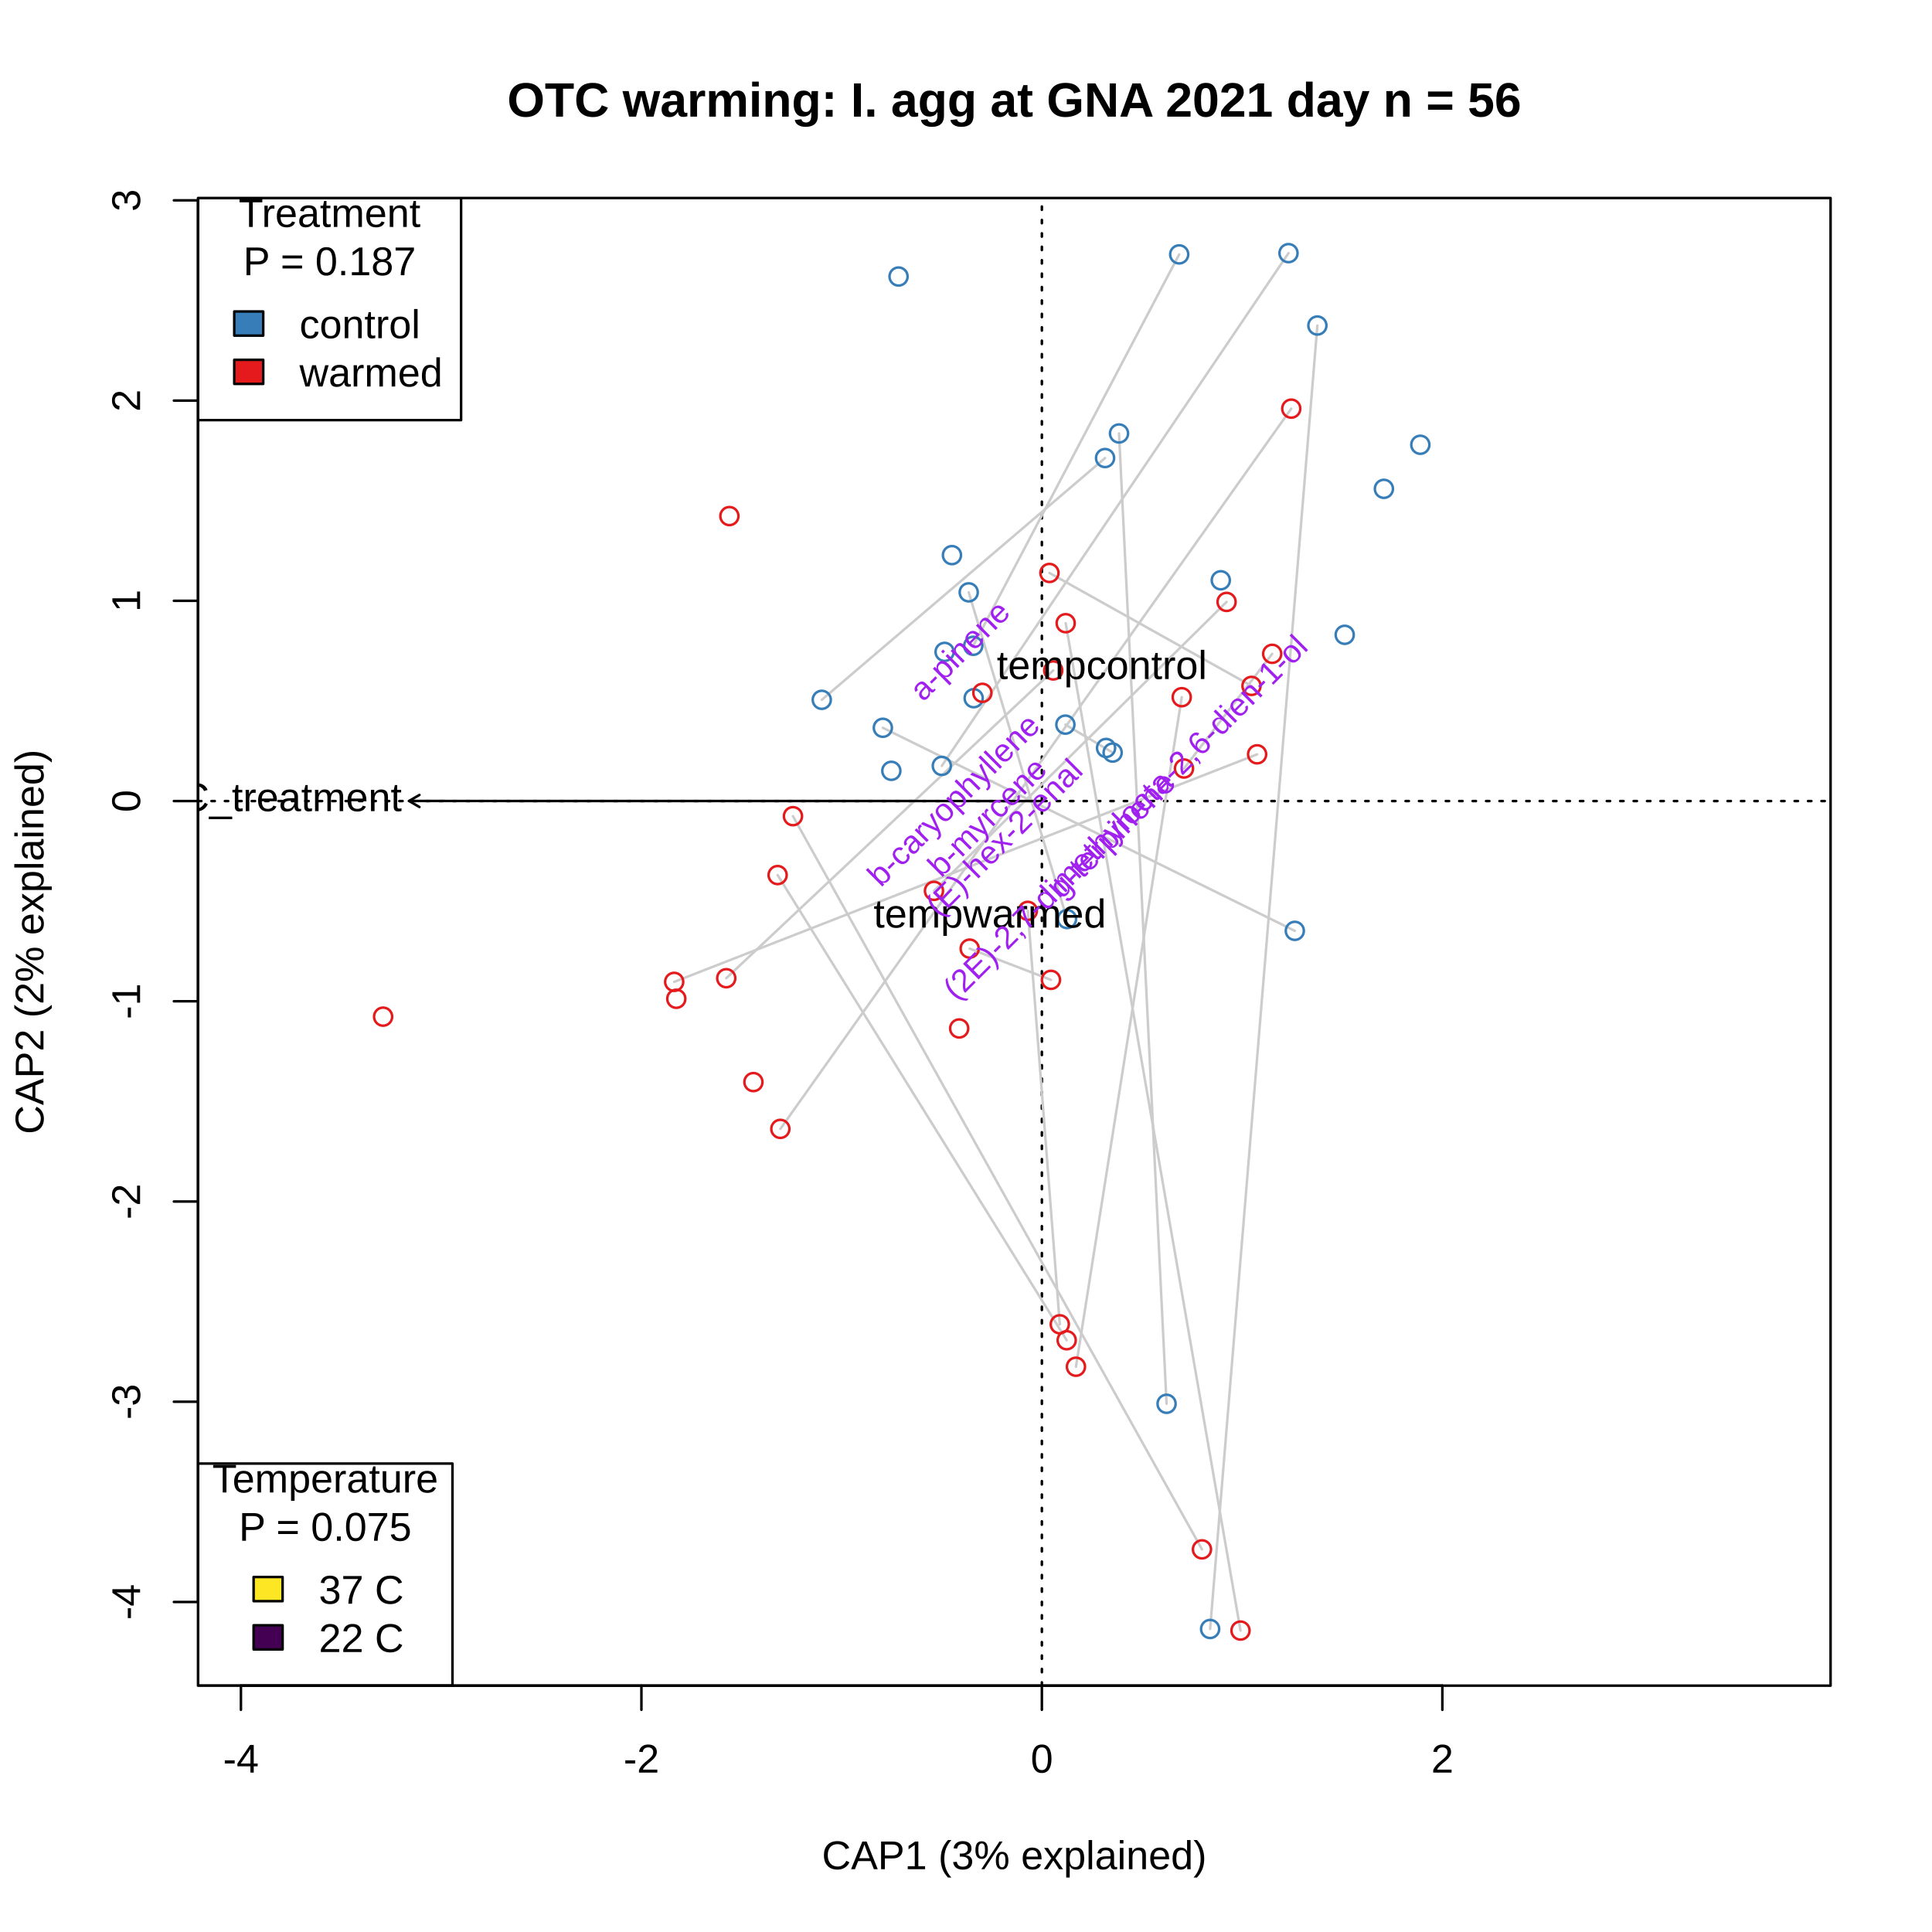
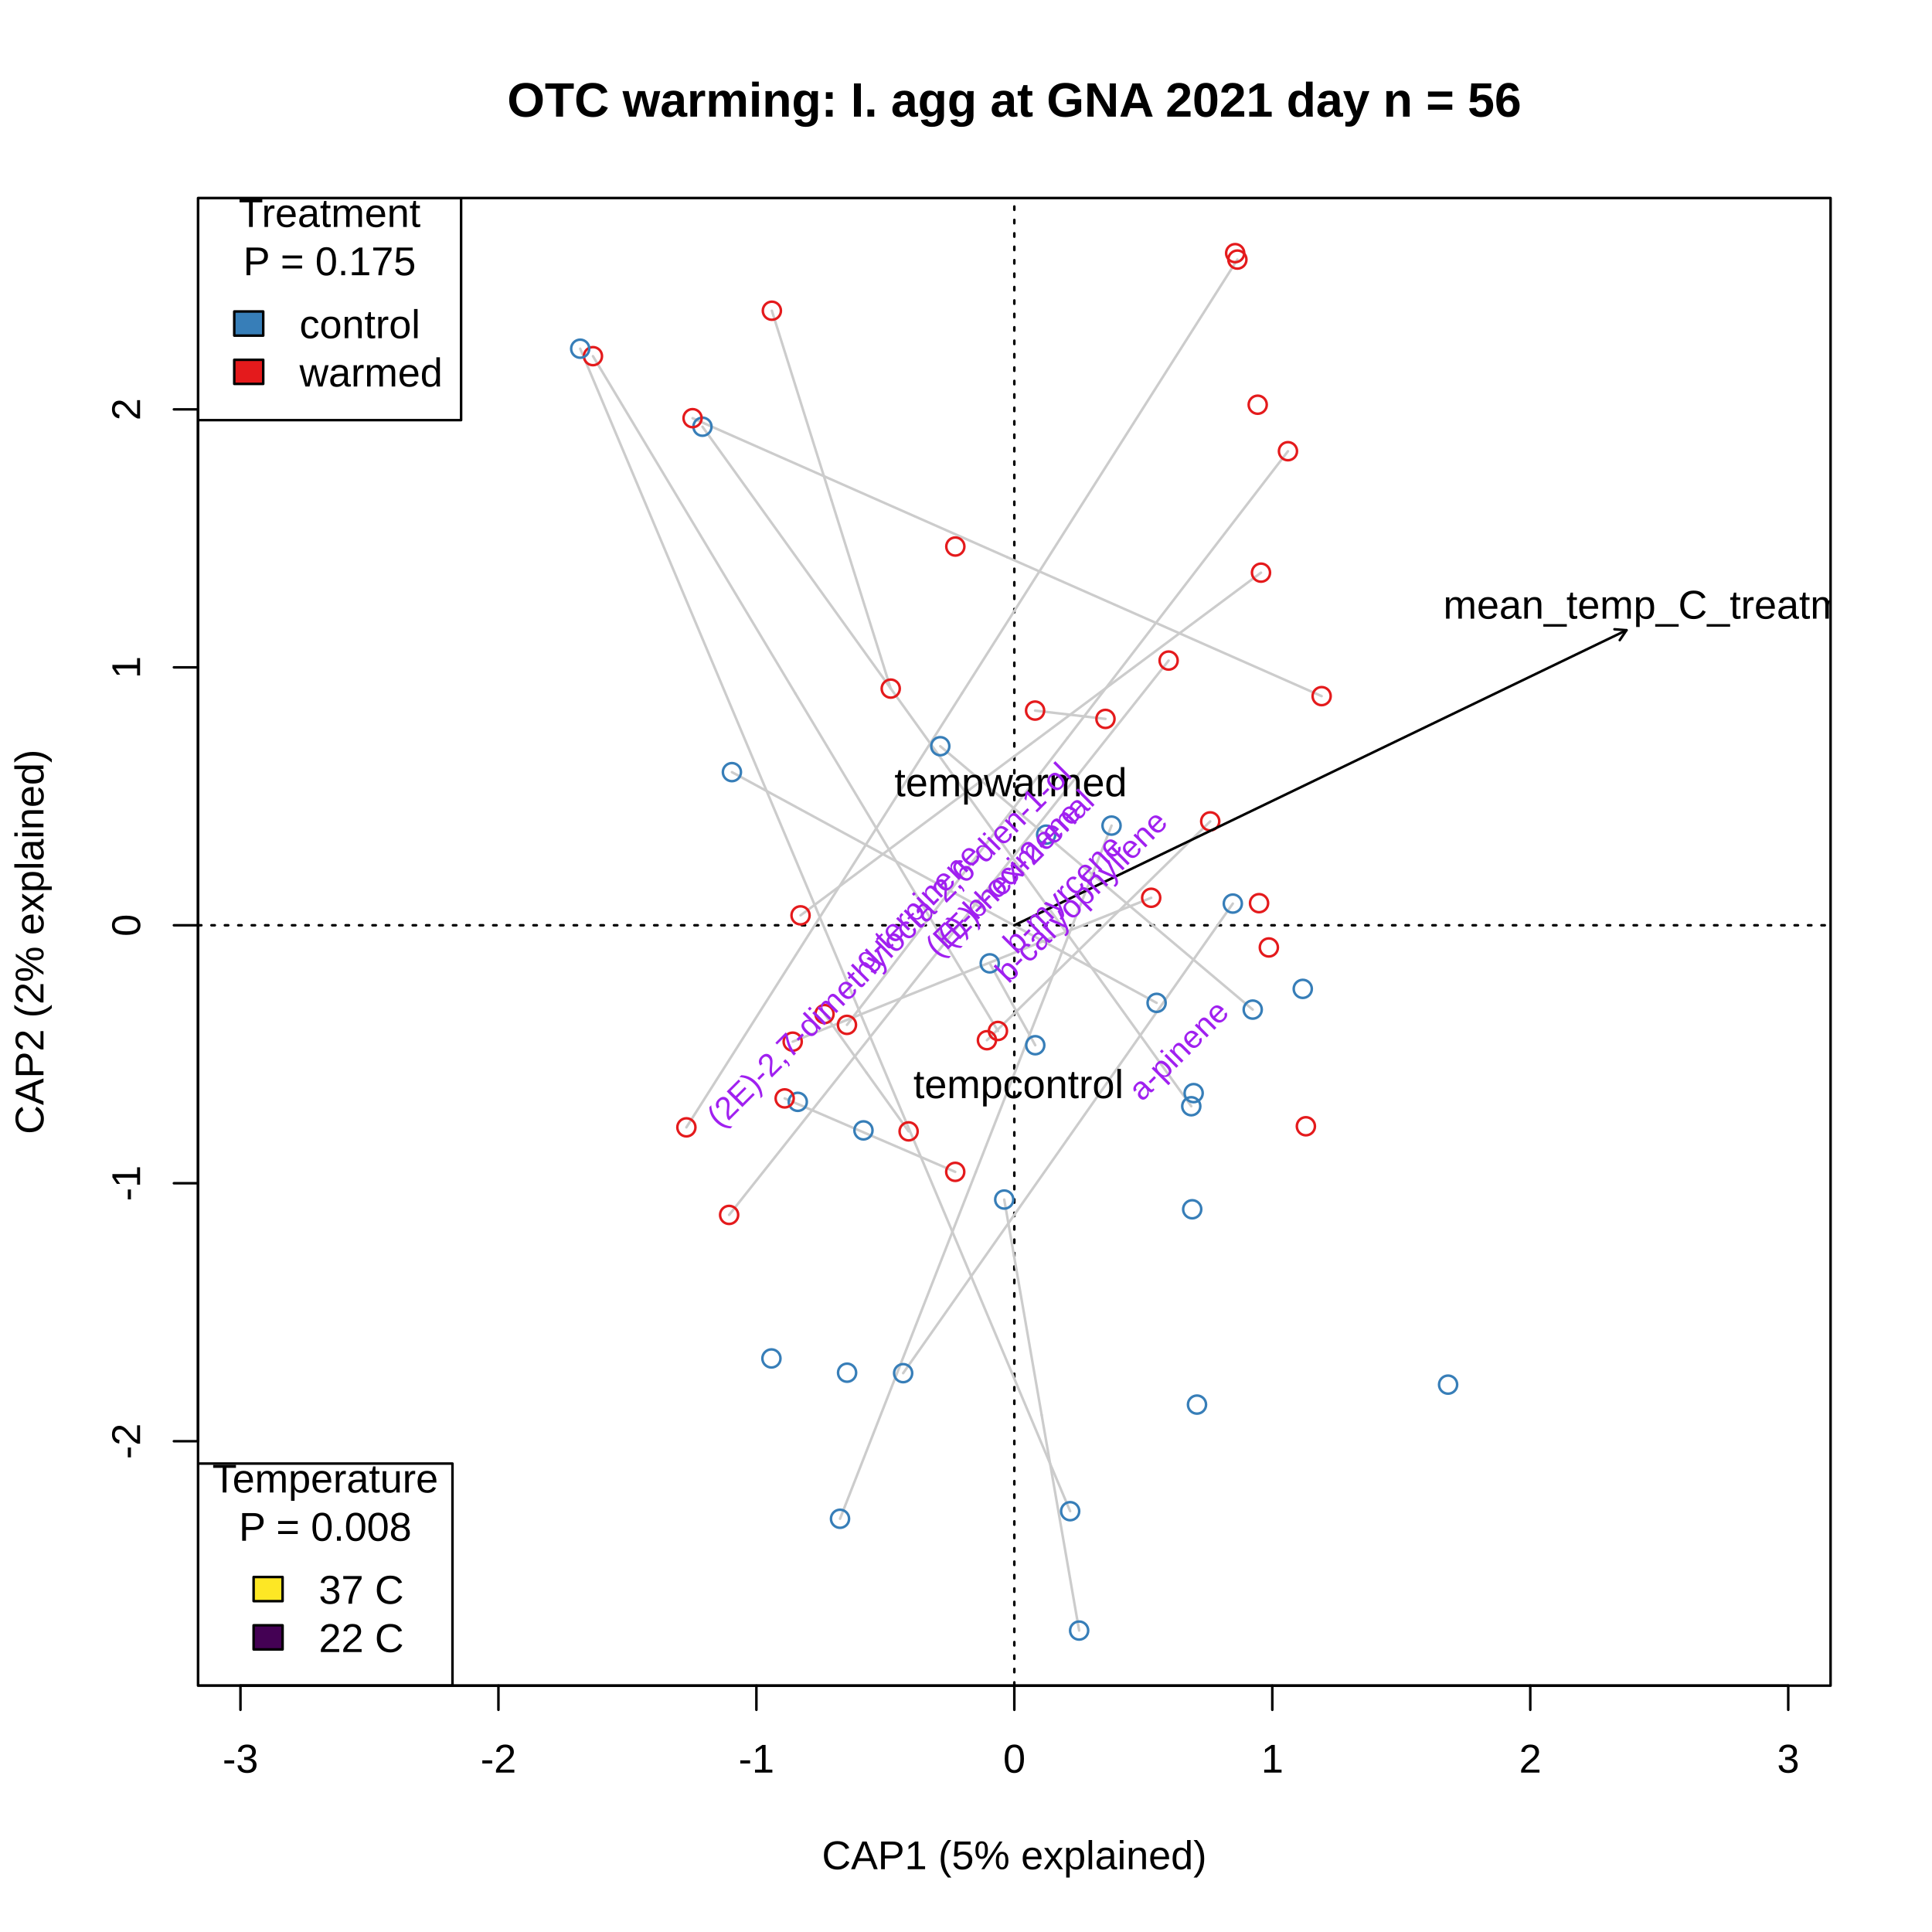
<svg xmlns="http://www.w3.org/2000/svg" class="svglite" width="576.00pt" height="576.00pt" viewBox="0 0 576.00 576.00">
  <defs>
    <style type="text/css">
    .svglite line, .svglite polyline, .svglite polygon, .svglite path, .svglite rect, .svglite circle {
      fill: none;
      stroke: #000000;
      stroke-linecap: round;
      stroke-linejoin: round;
      stroke-miterlimit: 10.00;
    }
    .svglite text {
      white-space: pre;
    }
  </style>
  </defs>
  <rect width="100%" height="100%" style="stroke: none; fill: #FFFFFF;" />
  <defs>
    <clipPath id="cpMC4wMHw1NzYuMDB8MC4wMHw1NzYuMDA=">
      <rect x="0.00" y="0.00" width="576.00" height="576.00" />
    </clipPath>
  </defs>
  <g clip-path="url(#cpMC4wMHw1NzYuMDB8MC4wMHw1NzYuMDA=)">
</g>
  <defs>
    <clipPath id="cpNTkuMDR8NTQ1Ljc2fDU5LjA0fDUwMi41Ng==">
      <rect x="59.04" y="59.04" width="486.72" height="443.52" />
    </clipPath>
  </defs>
  <g clip-path="url(#cpNTkuMDR8NTQ1Ljc2fDU5LjA0fDUwMi41Ng==)">
</g>
  <g clip-path="url(#cpMC4wMHw1NzYuMDB8MC4wMHw1NzYuMDA=)">
-     <line x1="71.83" y1="502.56" x2="430.02" y2="502.56" style="stroke-width: 0.75;" />
-     <line x1="71.83" y1="502.56" x2="71.83" y2="509.76" style="stroke-width: 0.75;" />
-     <line x1="191.23" y1="502.56" x2="191.23" y2="509.76" style="stroke-width: 0.75;" />
-     <line x1="310.62" y1="502.56" x2="310.62" y2="509.76" style="stroke-width: 0.75;" />
-     <line x1="430.02" y1="502.56" x2="430.02" y2="509.76" style="stroke-width: 0.75;" />
-     <text x="71.83" y="528.48" text-anchor="middle" style="font-size: 12.00px; font-family: &quot;Arial&quot;;">-4</text>
-     <text x="191.23" y="528.48" text-anchor="middle" style="font-size: 12.00px; font-family: &quot;Arial&quot;;">-2</text>
-     <text x="310.62" y="528.48" text-anchor="middle" style="font-size: 12.00px; font-family: &quot;Arial&quot;;">0</text>
-     <text x="430.02" y="528.48" text-anchor="middle" style="font-size: 12.00px; font-family: &quot;Arial&quot;;">2</text>
-     <line x1="59.04" y1="477.61" x2="59.04" y2="59.73" style="stroke-width: 0.75;" />
-     <line x1="59.04" y1="477.61" x2="51.84" y2="477.61" style="stroke-width: 0.75;" />
-     <line x1="59.04" y1="417.91" x2="51.84" y2="417.91" style="stroke-width: 0.75;" />
-     <line x1="59.04" y1="358.22" x2="51.84" y2="358.22" style="stroke-width: 0.75;" />
-     <line x1="59.04" y1="298.52" x2="51.84" y2="298.52" style="stroke-width: 0.75;" />
-     <line x1="59.04" y1="238.82" x2="51.84" y2="238.82" style="stroke-width: 0.75;" />
-     <line x1="59.04" y1="179.12" x2="51.84" y2="179.12" style="stroke-width: 0.75;" />
-     <line x1="59.04" y1="119.43" x2="51.84" y2="119.43" style="stroke-width: 0.75;" />
-     <line x1="59.04" y1="59.73" x2="51.84" y2="59.73" style="stroke-width: 0.75;" />
-     <text transform="translate(41.76,477.61) rotate(-90)" text-anchor="middle" style="font-size: 12.00px; font-family: &quot;Arial&quot;;">-4</text>
-     <text transform="translate(41.76,417.91) rotate(-90)" text-anchor="middle" style="font-size: 12.00px; font-family: &quot;Arial&quot;;">-3</text>
-     <text transform="translate(41.76,358.22) rotate(-90)" text-anchor="middle" style="font-size: 12.00px; font-family: &quot;Arial&quot;;">-2</text>
-     <text transform="translate(41.76,298.52) rotate(-90)" text-anchor="middle" style="font-size: 12.00px; font-family: &quot;Arial&quot;;">-1</text>
-     <text transform="translate(41.76,238.82) rotate(-90)" text-anchor="middle" style="font-size: 12.00px; font-family: &quot;Arial&quot;;">0</text>
-     <text transform="translate(41.76,179.12) rotate(-90)" text-anchor="middle" style="font-size: 12.00px; font-family: &quot;Arial&quot;;">1</text>
-     <text transform="translate(41.76,119.43) rotate(-90)" text-anchor="middle" style="font-size: 12.00px; font-family: &quot;Arial&quot;;">2</text>
-     <text transform="translate(41.76,59.73) rotate(-90)" text-anchor="middle" style="font-size: 12.00px; font-family: &quot;Arial&quot;;">3</text>
+     <line x1="71.69" y1="502.56" x2="533.14" y2="502.56" style="stroke-width: 0.75;" />
+     <line x1="71.69" y1="502.56" x2="71.69" y2="509.76" style="stroke-width: 0.75;" />
+     <line x1="148.60" y1="502.56" x2="148.60" y2="509.76" style="stroke-width: 0.75;" />
+     <line x1="225.51" y1="502.56" x2="225.51" y2="509.76" style="stroke-width: 0.75;" />
+     <line x1="302.41" y1="502.56" x2="302.41" y2="509.76" style="stroke-width: 0.75;" />
+     <line x1="379.32" y1="502.56" x2="379.32" y2="509.76" style="stroke-width: 0.75;" />
+     <line x1="456.23" y1="502.56" x2="456.23" y2="509.76" style="stroke-width: 0.75;" />
+     <line x1="533.14" y1="502.56" x2="533.14" y2="509.76" style="stroke-width: 0.75;" />
+     <text x="71.69" y="528.48" text-anchor="middle" style="font-size: 12.00px; font-family: &quot;Arial&quot;;">-3</text>
+     <text x="148.60" y="528.48" text-anchor="middle" style="font-size: 12.00px; font-family: &quot;Arial&quot;;">-2</text>
+     <text x="225.51" y="528.48" text-anchor="middle" style="font-size: 12.00px; font-family: &quot;Arial&quot;;">-1</text>
+     <text x="302.41" y="528.48" text-anchor="middle" style="font-size: 12.00px; font-family: &quot;Arial&quot;;">0</text>
+     <text x="379.32" y="528.48" text-anchor="middle" style="font-size: 12.00px; font-family: &quot;Arial&quot;;">1</text>
+     <text x="456.23" y="528.48" text-anchor="middle" style="font-size: 12.00px; font-family: &quot;Arial&quot;;">2</text>
+     <text x="533.14" y="528.48" text-anchor="middle" style="font-size: 12.00px; font-family: &quot;Arial&quot;;">3</text>
+     <line x1="59.04" y1="429.68" x2="59.04" y2="122.05" style="stroke-width: 0.75;" />
+     <line x1="59.04" y1="429.68" x2="51.84" y2="429.68" style="stroke-width: 0.75;" />
+     <line x1="59.04" y1="352.77" x2="51.84" y2="352.77" style="stroke-width: 0.75;" />
+     <line x1="59.04" y1="275.86" x2="51.84" y2="275.86" style="stroke-width: 0.75;" />
+     <line x1="59.04" y1="198.96" x2="51.84" y2="198.96" style="stroke-width: 0.75;" />
+     <line x1="59.04" y1="122.05" x2="51.84" y2="122.05" style="stroke-width: 0.75;" />
+     <text transform="translate(41.76,429.68) rotate(-90)" text-anchor="middle" style="font-size: 12.00px; font-family: &quot;Arial&quot;;">-2</text>
+     <text transform="translate(41.76,352.77) rotate(-90)" text-anchor="middle" style="font-size: 12.00px; font-family: &quot;Arial&quot;;">-1</text>
+     <text transform="translate(41.76,275.86) rotate(-90)" text-anchor="middle" style="font-size: 12.00px; font-family: &quot;Arial&quot;;">0</text>
+     <text transform="translate(41.76,198.96) rotate(-90)" text-anchor="middle" style="font-size: 12.00px; font-family: &quot;Arial&quot;;">1</text>
+     <text transform="translate(41.76,122.05) rotate(-90)" text-anchor="middle" style="font-size: 12.00px; font-family: &quot;Arial&quot;;">2</text>
    <polygon points="59.04,502.56 545.76,502.56 545.76,59.04 59.04,59.04 " style="stroke-width: 0.75;" />
-     <text x="302.40" y="557.28" text-anchor="middle" style="font-size: 12.00px; font-family: &quot;Arial&quot;;">CAP1 (3% explained)</text>
+     <text x="302.40" y="557.28" text-anchor="middle" style="font-size: 12.00px; font-family: &quot;Arial&quot;;">CAP1 (5% explained)</text>
    <text transform="translate(12.96,280.80) rotate(-90)" text-anchor="middle" style="font-size: 12.00px; font-family: &quot;Arial&quot;;">CAP2 (2% explained)</text>
  </g>
  <g clip-path="url(#cpNTkuMDR8NTQ1Ljc2fDU5LjA0fDUwMi41Ng==)">
-     <line x1="59.04" y1="238.82" x2="545.76" y2="238.82" style="stroke-width: 0.75; stroke-dasharray: 1.00,3.00;" />
-     <line x1="310.62" y1="502.56" x2="310.62" y2="59.04" style="stroke-width: 0.75; stroke-dasharray: 1.00,3.00;" />
+     <line x1="59.04" y1="275.86" x2="545.76" y2="275.86" style="stroke-width: 0.75; stroke-dasharray: 1.00,3.00;" />
+     <line x1="302.41" y1="502.56" x2="302.41" y2="59.04" style="stroke-width: 0.75; stroke-dasharray: 1.00,3.00;" />
  </g>
  <g clip-path="url(#cpMC4wMHw1NzYuMDB8MC4wMHw1NzYuMDA=)">
    <text x="302.40" y="34.77" text-anchor="middle" style="font-size: 14.40px; font-weight: bold; font-family: &quot;Arial&quot;;">OTC warming: I. agg at GNA 2021 day n = 56</text>
  </g>
  <g clip-path="url(#cpNTkuMDR8NTQ1Ljc2fDU5LjA0fDUwMi41Ng==)">
    <rect x="59.04" y="59.04" width="78.43" height="66.22" style="stroke-width: 0.75;" />
    <rect x="69.84" y="92.86" width="8.64" height="7.20" style="stroke-width: 0.75; fill: #377EB8;" />
    <rect x="69.84" y="107.26" width="8.64" height="7.20" style="stroke-width: 0.75; fill: #E41A1C;" />
    <text x="98.26" y="67.66" text-anchor="middle" style="font-size: 12.00px; font-family: &quot;Arial&quot;;">Treatment </text>
-     <text x="98.26" y="82.06" text-anchor="middle" style="font-size: 12.00px; font-family: &quot;Arial&quot;;">P = 0.187</text>
+     <text x="98.26" y="82.06" text-anchor="middle" style="font-size: 12.00px; font-family: &quot;Arial&quot;;">P = 0.175</text>
    <text x="89.28" y="100.83" style="font-size: 12.00px; font-family: &quot;Arial&quot;;">control</text>
    <text x="89.28" y="115.23" style="font-size: 12.00px; font-family: &quot;Arial&quot;;">warmed</text>
    <rect x="59.04" y="436.34" width="75.86" height="66.22" style="stroke-width: 0.75;" />
    <rect x="75.61" y="470.16" width="8.64" height="7.20" style="stroke-width: 0.75; fill: #FDE725;" />
    <rect x="75.61" y="484.56" width="8.64" height="7.20" style="stroke-width: 0.75; fill: #440154;" />
    <text x="96.97" y="444.96" text-anchor="middle" style="font-size: 12.00px; font-family: &quot;Arial&quot;;">Temperature </text>
-     <text x="96.97" y="459.36" text-anchor="middle" style="font-size: 12.00px; font-family: &quot;Arial&quot;;">P = 0.075</text>
+     <text x="96.97" y="459.36" text-anchor="middle" style="font-size: 12.00px; font-family: &quot;Arial&quot;;">P = 0.008</text>
    <text x="95.05" y="478.13" style="font-size: 12.00px; font-family: &quot;Arial&quot;;">37  C</text>
    <text x="95.05" y="492.53" style="font-size: 12.00px; font-family: &quot;Arial&quot;;">22  C</text>
-     <line x1="340.71" y1="273.88" x2="347.80" y2="418.52" style="stroke-width: 0.75; stroke: #CCCCCC;" />
-     <line x1="340.71" y1="273.88" x2="333.62" y2="129.23" style="stroke-width: 0.75; stroke: #CCCCCC;" />
-     <line x1="287.23" y1="172.60" x2="245.00" y2="208.64" style="stroke-width: 0.75; stroke: #CCCCCC;" />
-     <line x1="287.23" y1="172.60" x2="329.46" y2="136.56" style="stroke-width: 0.75; stroke: #CCCCCC;" />
-     <line x1="303.46" y1="225.30" x2="288.81" y2="176.60" style="stroke-width: 0.75; stroke: #CCCCCC;" />
-     <line x1="303.46" y1="225.30" x2="318.12" y2="274.00" style="stroke-width: 0.75; stroke: #CCCCCC;" />
-     <line x1="376.77" y1="291.35" x2="360.78" y2="485.66" style="stroke-width: 0.75; stroke: #CCCCCC;" />
-     <line x1="376.77" y1="291.35" x2="392.76" y2="97.05" style="stroke-width: 0.75; stroke: #CCCCCC;" />
-     <line x1="320.86" y1="134.19" x2="351.56" y2="75.84" style="stroke-width: 0.75; stroke: #CCCCCC;" />
-     <line x1="320.86" y1="134.19" x2="290.16" y2="192.54" style="stroke-width: 0.75; stroke: #CCCCCC;" />
-     <line x1="324.68" y1="220.20" x2="331.72" y2="224.37" style="stroke-width: 0.75; stroke: #CCCCCC;" />
-     <line x1="324.68" y1="220.20" x2="317.63" y2="216.04" style="stroke-width: 0.75; stroke: #CCCCCC;" />
-     <line x1="324.62" y1="247.25" x2="263.21" y2="216.98" style="stroke-width: 0.75; stroke: #CCCCCC;" />
-     <line x1="324.62" y1="247.25" x2="386.03" y2="277.52" style="stroke-width: 0.75; stroke: #CCCCCC;" />
-     <line x1="332.47" y1="151.91" x2="280.79" y2="228.34" style="stroke-width: 0.75; stroke: #CCCCCC;" />
-     <line x1="332.47" y1="151.91" x2="384.15" y2="75.47" style="stroke-width: 0.75; stroke: #CCCCCC;" />
-     <line x1="366.14" y1="212.02" x2="352.99" y2="229.12" style="stroke-width: 0.75; stroke: #CCCCCC;" />
-     <line x1="366.14" y1="212.02" x2="379.29" y2="194.93" style="stroke-width: 0.75; stroke: #CCCCCC;" />
-     <line x1="274.93" y1="330.23" x2="231.84" y2="260.89" style="stroke-width: 0.75; stroke: #CCCCCC;" />
-     <line x1="274.93" y1="330.23" x2="318.02" y2="399.57" style="stroke-width: 0.75; stroke: #CCCCCC;" />
-     <line x1="301.21" y1="287.47" x2="289.10" y2="282.82" style="stroke-width: 0.75; stroke: #CCCCCC;" />
-     <line x1="301.21" y1="287.47" x2="313.33" y2="292.13" style="stroke-width: 0.75; stroke: #CCCCCC;" />
-     <line x1="308.81" y1="229.20" x2="232.65" y2="336.56" style="stroke-width: 0.75; stroke: #CCCCCC;" />
-     <line x1="308.81" y1="229.20" x2="384.97" y2="121.83" style="stroke-width: 0.75; stroke: #CCCCCC;" />
-     <line x1="343.00" y1="187.66" x2="312.88" y2="170.82" style="stroke-width: 0.75; stroke: #CCCCCC;" />
-     <line x1="343.00" y1="187.66" x2="373.12" y2="204.49" style="stroke-width: 0.75; stroke: #CCCCCC;" />
-     <line x1="336.55" y1="307.67" x2="320.78" y2="407.47" style="stroke-width: 0.75; stroke: #CCCCCC;" />
-     <line x1="336.55" y1="307.67" x2="352.32" y2="207.86" style="stroke-width: 0.75; stroke: #CCCCCC;" />
-     <line x1="287.89" y1="258.81" x2="201.00" y2="292.73" style="stroke-width: 0.75; stroke: #CCCCCC;" />
-     <line x1="287.89" y1="258.81" x2="374.79" y2="224.89" style="stroke-width: 0.75; stroke: #CCCCCC;" />
-     <line x1="311.20" y1="333.19" x2="306.43" y2="271.56" style="stroke-width: 0.75; stroke: #CCCCCC;" />
-     <line x1="311.20" y1="333.19" x2="315.96" y2="394.82" style="stroke-width: 0.75; stroke: #CCCCCC;" />
-     <line x1="343.78" y1="335.97" x2="369.84" y2="486.13" style="stroke-width: 0.75; stroke: #CCCCCC;" />
-     <line x1="343.78" y1="335.97" x2="317.72" y2="185.80" style="stroke-width: 0.75; stroke: #CCCCCC;" />
-     <line x1="297.38" y1="352.62" x2="236.41" y2="243.33" style="stroke-width: 0.75; stroke: #CCCCCC;" />
-     <line x1="297.38" y1="352.62" x2="358.35" y2="461.92" style="stroke-width: 0.75; stroke: #CCCCCC;" />
-     <line x1="322.07" y1="222.52" x2="278.45" y2="265.60" style="stroke-width: 0.75; stroke: #CCCCCC;" />
-     <line x1="322.07" y1="222.52" x2="365.69" y2="179.45" style="stroke-width: 0.75; stroke: #CCCCCC;" />
-     <line x1="265.26" y1="245.76" x2="216.52" y2="291.64" style="stroke-width: 0.75; stroke: #CCCCCC;" />
-     <line x1="265.26" y1="245.76" x2="314.01" y2="199.88" style="stroke-width: 0.75; stroke: #CCCCCC;" />
-     <circle cx="347.80" cy="418.52" r="2.70" style="stroke-width: 0.75; stroke: #377EB8;" />
-     <circle cx="369.84" cy="486.13" r="2.70" style="stroke-width: 0.75; stroke: #E41A1C;" />
-     <circle cx="333.62" cy="129.23" r="2.70" style="stroke-width: 0.75; stroke: #377EB8;" />
-     <circle cx="352.99" cy="229.12" r="2.70" style="stroke-width: 0.75; stroke: #E41A1C;" />
-     <circle cx="231.84" cy="260.89" r="2.70" style="stroke-width: 0.75; stroke: #E41A1C;" />
-     <circle cx="245.00" cy="208.64" r="2.70" style="stroke-width: 0.75; stroke: #377EB8;" />
-     <circle cx="289.10" cy="282.82" r="2.70" style="stroke-width: 0.75; stroke: #E41A1C;" />
-     <circle cx="232.65" cy="336.56" r="2.70" style="stroke-width: 0.75; stroke: #E41A1C;" />
-     <circle cx="283.81" cy="165.50" r="2.70" style="stroke-width: 0.75; stroke: #377EB8;" />
-     <circle cx="290.29" cy="208.16" r="2.70" style="stroke-width: 0.75; stroke: #377EB8;" />
-     <circle cx="360.78" cy="485.66" r="2.70" style="stroke-width: 0.75; stroke: #377EB8;" />
-     <circle cx="288.81" cy="176.60" r="2.70" style="stroke-width: 0.75; stroke: #377EB8;" />
-     <circle cx="267.89" cy="82.44" r="2.70" style="stroke-width: 0.75; stroke: #377EB8;" />
-     <circle cx="329.76" cy="223.00" r="2.70" style="stroke-width: 0.75; stroke: #377EB8;" />
-     <circle cx="285.97" cy="306.62" r="2.70" style="stroke-width: 0.75; stroke: #E41A1C;" />
-     <circle cx="217.46" cy="153.86" r="2.70" style="stroke-width: 0.75; stroke: #E41A1C;" />
-     <circle cx="201.00" cy="292.73" r="2.70" style="stroke-width: 0.75; stroke: #E41A1C;" />
-     <circle cx="265.74" cy="229.81" r="2.70" style="stroke-width: 0.75; stroke: #377EB8;" />
-     <circle cx="114.22" cy="303.10" r="2.70" style="stroke-width: 0.75; stroke: #E41A1C;" />
-     <circle cx="292.89" cy="206.56" r="2.70" style="stroke-width: 0.75; stroke: #E41A1C;" />
-     <circle cx="312.88" cy="170.82" r="2.70" style="stroke-width: 0.75; stroke: #E41A1C;" />
-     <circle cx="373.12" cy="204.49" r="2.70" style="stroke-width: 0.75; stroke: #E41A1C;" />
-     <circle cx="392.76" cy="97.05" r="2.70" style="stroke-width: 0.75; stroke: #377EB8;" />
-     <circle cx="320.78" cy="407.47" r="2.70" style="stroke-width: 0.75; stroke: #E41A1C;" />
-     <circle cx="351.56" cy="75.84" r="2.70" style="stroke-width: 0.75; stroke: #377EB8;" />
-     <circle cx="363.96" cy="173.00" r="2.70" style="stroke-width: 0.75; stroke: #377EB8;" />
-     <circle cx="224.62" cy="322.61" r="2.70" style="stroke-width: 0.75; stroke: #E41A1C;" />
-     <circle cx="423.45" cy="132.60" r="2.70" style="stroke-width: 0.75; stroke: #377EB8;" />
-     <circle cx="306.43" cy="271.56" r="2.70" style="stroke-width: 0.75; stroke: #E41A1C;" />
-     <circle cx="290.16" cy="192.54" r="2.70" style="stroke-width: 0.75; stroke: #377EB8;" />
-     <circle cx="236.41" cy="243.33" r="2.70" style="stroke-width: 0.75; stroke: #E41A1C;" />
-     <circle cx="317.72" cy="185.80" r="2.70" style="stroke-width: 0.75; stroke: #E41A1C;" />
-     <circle cx="331.72" cy="224.37" r="2.70" style="stroke-width: 0.75; stroke: #377EB8;" />
-     <circle cx="281.62" cy="194.35" r="2.70" style="stroke-width: 0.75; stroke: #377EB8;" />
-     <circle cx="280.79" cy="228.34" r="2.70" style="stroke-width: 0.75; stroke: #377EB8;" />
-     <circle cx="278.45" cy="265.60" r="2.70" style="stroke-width: 0.75; stroke: #E41A1C;" />
-     <circle cx="216.52" cy="291.64" r="2.70" style="stroke-width: 0.75; stroke: #E41A1C;" />
-     <circle cx="352.32" cy="207.86" r="2.70" style="stroke-width: 0.75; stroke: #E41A1C;" />
-     <circle cx="263.21" cy="216.98" r="2.70" style="stroke-width: 0.75; stroke: #377EB8;" />
-     <circle cx="201.63" cy="297.77" r="2.70" style="stroke-width: 0.75; stroke: #E41A1C;" />
-     <circle cx="400.91" cy="189.26" r="2.70" style="stroke-width: 0.75; stroke: #377EB8;" />
-     <circle cx="358.35" cy="461.92" r="2.70" style="stroke-width: 0.75; stroke: #E41A1C;" />
-     <circle cx="318.02" cy="399.57" r="2.70" style="stroke-width: 0.75; stroke: #E41A1C;" />
-     <circle cx="374.79" cy="224.89" r="2.70" style="stroke-width: 0.75; stroke: #E41A1C;" />
-     <circle cx="315.96" cy="394.82" r="2.70" style="stroke-width: 0.75; stroke: #E41A1C;" />
-     <circle cx="329.46" cy="136.56" r="2.70" style="stroke-width: 0.75; stroke: #377EB8;" />
-     <circle cx="314.01" cy="199.88" r="2.70" style="stroke-width: 0.75; stroke: #E41A1C;" />
-     <circle cx="317.63" cy="216.04" r="2.70" style="stroke-width: 0.75; stroke: #377EB8;" />
-     <circle cx="365.69" cy="179.45" r="2.70" style="stroke-width: 0.75; stroke: #E41A1C;" />
-     <circle cx="386.03" cy="277.52" r="2.70" style="stroke-width: 0.75; stroke: #377EB8;" />
-     <circle cx="384.15" cy="75.47" r="2.70" style="stroke-width: 0.75; stroke: #377EB8;" />
-     <circle cx="379.29" cy="194.93" r="2.70" style="stroke-width: 0.75; stroke: #E41A1C;" />
-     <circle cx="318.12" cy="274.00" r="2.70" style="stroke-width: 0.75; stroke: #377EB8;" />
-     <circle cx="313.33" cy="292.13" r="2.70" style="stroke-width: 0.75; stroke: #E41A1C;" />
-     <circle cx="384.97" cy="121.83" r="2.70" style="stroke-width: 0.75; stroke: #E41A1C;" />
-     <circle cx="412.59" cy="145.74" r="2.70" style="stroke-width: 0.75; stroke: #377EB8;" />
-     <text x="328.52" y="202.44" text-anchor="middle" style="font-size: 12.00px; font-family: &quot;Arial&quot;;">tempcontrol</text>
-     <text x="295.11" y="276.54" text-anchor="middle" style="font-size: 12.00px; font-family: &quot;Arial&quot;;">tempwarmed</text>
-     <line x1="310.62" y1="238.82" x2="121.94" y2="238.80" style="stroke-width: 0.75;" />
-     <polyline points="125.05,237.00 121.94,238.80 125.05,240.60 " style="stroke-width: 0.75;" />
-     <text x="51.75" y="241.83" text-anchor="middle" style="font-size: 12.00px; font-family: &quot;Arial&quot;;">mean_temp_C_treatment</text>
-     <text transform="translate(302.21,243.97) rotate(-45)" text-anchor="middle" style="font-size: 9.60px;fill: none; font-family: &quot;Arial&quot;;">a-farnesene</text>
-     <text transform="translate(296.62,245.86) rotate(-45)" text-anchor="middle" style="font-size: 9.60px;fill: #A020F0; font-family: &quot;Arial&quot;;">b-myrcene</text>
-     <text transform="translate(307.67,251.47) rotate(-45)" text-anchor="middle" style="font-size: 9.60px;fill: none; font-family: &quot;Arial&quot;;">(E)-b-ocimene</text>
-     <text transform="translate(333.86,251.07) rotate(-45)" text-anchor="middle" style="font-size: 9.60px;fill: #A020F0; font-family: &quot;Arial&quot;;">g-terpinene</text>
-     <text transform="translate(288.43,196.22) rotate(-45)" text-anchor="middle" style="font-size: 9.60px;fill: #A020F0; font-family: &quot;Arial&quot;;">a-pinene</text>
-     <text transform="translate(312.61,240.11) rotate(-45)" text-anchor="middle" style="font-size: 9.60px;fill: none; font-family: &quot;Arial&quot;;">trans-b-bergamotene</text>
-     <text transform="translate(306.84,237.28) rotate(-45)" text-anchor="middle" style="font-size: 9.60px;fill: none; font-family: &quot;Arial&quot;;">(3E)-4,8-dimethylnona-1,3,7-triene</text>
-     <text transform="translate(304.84,241.84) rotate(-45)" text-anchor="middle" style="font-size: 9.60px;fill: none; font-family: &quot;Arial&quot;;">(1Z,4Z,7Z)-1,5,9,9-tetramethylcycloundeca-1,4,7-triene</text>
-     <text transform="translate(301.66,251.97) rotate(-45)" text-anchor="middle" style="font-size: 9.60px;fill: #A020F0; font-family: &quot;Arial&quot;;">(E)-hex-2-enal</text>
-     <text transform="translate(337.81,245.97) rotate(-45)" text-anchor="middle" style="font-size: 9.60px;fill: #A020F0; font-family: &quot;Arial&quot;;">(2E)-2,7-dimethylocta-2,6-dien-1-ol</text>
-     <text transform="translate(300.65,243.22) rotate(-45)" text-anchor="middle" style="font-size: 9.60px;fill: none; font-family: &quot;Arial&quot;;">(E)-hex-3-en-1-ol</text>
-     <text transform="translate(314.66,244.42) rotate(-45)" text-anchor="middle" style="font-size: 9.60px;fill: none; font-family: &quot;Arial&quot;;">[(E)-hex-3-enyl] acetate</text>
-     <text transform="translate(311.29,238.74) rotate(-45)" text-anchor="middle" style="font-size: 9.60px;fill: none; font-family: &quot;Arial&quot;;">pseudoionone</text>
-     <text transform="translate(312.95,239.96) rotate(-45)" text-anchor="middle" style="font-size: 9.60px;fill: none; font-family: &quot;Arial&quot;;">methyl benzoate</text>
-     <text transform="translate(286.57,240.79) rotate(-45)" text-anchor="middle" style="font-size: 9.60px;fill: #A020F0; font-family: &quot;Arial&quot;;">b-caryophyllene</text>
-     <text transform="translate(311.85,242.89) rotate(-45)" text-anchor="middle" style="font-size: 9.60px;fill: none; font-family: &quot;Arial&quot;;">[(Z)-hex-3-enyl] butanoate</text>
-     <text transform="translate(311.07,240.93) rotate(-45)" text-anchor="middle" style="font-size: 9.60px;fill: none; font-family: &quot;Arial&quot;;">a-copaene</text>
-     <text transform="translate(318.27,247.51) rotate(-45)" text-anchor="middle" style="font-size: 9.60px;fill: none; font-family: &quot;Arial&quot;;">a-terpineol</text>
-     <text transform="translate(308.98,241.92) rotate(-45)" text-anchor="middle" style="font-size: 9.60px;fill: none; font-family: &quot;Arial&quot;;">linalool</text>
-     <text transform="translate(307.31,241.44) rotate(-45)" text-anchor="middle" style="font-size: 9.60px;fill: none; font-family: &quot;Arial&quot;;">petasitene</text>
-     <text transform="translate(308.98,238.09) rotate(-45)" text-anchor="middle" style="font-size: 9.60px;fill: none; font-family: &quot;Arial&quot;;">trans-a-bergamotene</text>
-     <text transform="translate(317.31,247.76) rotate(-45)" text-anchor="middle" style="font-size: 9.60px;fill: none; font-family: &quot;Arial&quot;;">(Z)-b-ocimene</text>
-     <text transform="translate(301.87,239.87) rotate(-45)" text-anchor="middle" style="font-size: 9.60px;fill: none; font-family: &quot;Arial&quot;;">a-campholenal</text>
-     <text transform="translate(311.38,240.89) rotate(-45)" text-anchor="middle" style="font-size: 9.60px;fill: none; font-family: &quot;Arial&quot;;">2-methylbenzonitrile</text>
-     <text transform="translate(312.49,240.69) rotate(-45)" text-anchor="middle" style="font-size: 9.60px;fill: none; font-family: &quot;Arial&quot;;">3-methylbutanal oxime</text>
-     <text transform="translate(311.51,241.41) rotate(-45)" text-anchor="middle" style="font-size: 9.60px;fill: none; font-family: &quot;Arial&quot;;">indole</text>
+     <line x1="282.29" y1="228.52" x2="209.43" y2="127.22" style="stroke-width: 0.75; stroke: #CCCCCC;" />
+     <line x1="282.29" y1="228.52" x2="355.16" y2="329.81" style="stroke-width: 0.75; stroke: #CCCCCC;" />
+     <line x1="318.41" y1="339.39" x2="367.55" y2="269.39" style="stroke-width: 0.75; stroke: #CCCCCC;" />
+     <line x1="318.41" y1="339.39" x2="269.26" y2="409.39" style="stroke-width: 0.75; stroke: #CCCCCC;" />
+     <line x1="326.90" y1="261.73" x2="373.48" y2="301.00" style="stroke-width: 0.75; stroke: #CCCCCC;" />
+     <line x1="326.90" y1="261.73" x2="280.33" y2="222.47" style="stroke-width: 0.75; stroke: #CCCCCC;" />
+     <line x1="246.02" y1="277.25" x2="172.98" y2="103.96" style="stroke-width: 0.75; stroke: #CCCCCC;" />
+     <line x1="246.02" y1="277.25" x2="319.05" y2="450.54" style="stroke-width: 0.75; stroke: #CCCCCC;" />
+     <line x1="310.56" y1="421.88" x2="321.73" y2="486.13" style="stroke-width: 0.75; stroke: #CCCCCC;" />
+     <line x1="310.56" y1="421.88" x2="299.40" y2="357.63" style="stroke-width: 0.75; stroke: #CCCCCC;" />
+     <line x1="301.87" y1="299.42" x2="295.08" y2="287.21" style="stroke-width: 0.75; stroke: #CCCCCC;" />
+     <line x1="301.87" y1="299.42" x2="308.65" y2="311.62" style="stroke-width: 0.75; stroke: #CCCCCC;" />
+     <line x1="281.52" y1="264.59" x2="344.83" y2="298.99" style="stroke-width: 0.75; stroke: #CCCCCC;" />
+     <line x1="281.52" y1="264.59" x2="218.21" y2="230.20" style="stroke-width: 0.75; stroke: #CCCCCC;" />
+     <line x1="290.91" y1="349.47" x2="331.39" y2="246.14" style="stroke-width: 0.75; stroke: #CCCCCC;" />
+     <line x1="290.91" y1="349.47" x2="250.44" y2="452.80" style="stroke-width: 0.75; stroke: #CCCCCC;" />
+     <line x1="259.37" y1="338.42" x2="284.79" y2="349.37" style="stroke-width: 0.75; stroke: #CCCCCC;" />
+     <line x1="259.37" y1="338.42" x2="233.94" y2="327.47" style="stroke-width: 0.75; stroke: #CCCCCC;" />
+     <line x1="327.52" y1="277.50" x2="360.81" y2="244.88" style="stroke-width: 0.75; stroke: #CCCCCC;" />
+     <line x1="327.52" y1="277.50" x2="294.24" y2="310.12" style="stroke-width: 0.75; stroke: #CCCCCC;" />
+     <line x1="319.09" y1="213.09" x2="329.58" y2="214.33" style="stroke-width: 0.75; stroke: #CCCCCC;" />
+     <line x1="319.09" y1="213.09" x2="308.60" y2="211.85" style="stroke-width: 0.75; stroke: #CCCCCC;" />
+     <line x1="286.78" y1="206.75" x2="368.91" y2="77.39" style="stroke-width: 0.75; stroke: #CCCCCC;" />
+     <line x1="286.78" y1="206.75" x2="204.64" y2="336.10" style="stroke-width: 0.75; stroke: #CCCCCC;" />
+     <line x1="258.35" y1="319.82" x2="270.89" y2="337.30" style="stroke-width: 0.75; stroke: #CCCCCC;" />
+     <line x1="258.35" y1="319.82" x2="245.82" y2="302.33" style="stroke-width: 0.75; stroke: #CCCCCC;" />
+     <line x1="289.77" y1="289.11" x2="343.21" y2="267.66" style="stroke-width: 0.75; stroke: #CCCCCC;" />
+     <line x1="289.77" y1="289.11" x2="236.33" y2="310.56" style="stroke-width: 0.75; stroke: #CCCCCC;" />
+     <line x1="307.31" y1="221.81" x2="375.95" y2="170.73" style="stroke-width: 0.75; stroke: #CCCCCC;" />
+     <line x1="307.31" y1="221.81" x2="238.67" y2="272.90" style="stroke-width: 0.75; stroke: #CCCCCC;" />
+     <line x1="247.84" y1="148.97" x2="265.56" y2="205.30" style="stroke-width: 0.75; stroke: #CCCCCC;" />
+     <line x1="247.84" y1="148.97" x2="230.12" y2="92.64" style="stroke-width: 0.75; stroke: #CCCCCC;" />
+     <line x1="237.15" y1="206.78" x2="176.78" y2="106.18" style="stroke-width: 0.75; stroke: #CCCCCC;" />
+     <line x1="237.15" y1="206.78" x2="297.52" y2="307.37" style="stroke-width: 0.75; stroke: #CCCCCC;" />
+     <line x1="300.25" y1="166.10" x2="394.03" y2="207.54" style="stroke-width: 0.75; stroke: #CCCCCC;" />
+     <line x1="300.25" y1="166.10" x2="206.48" y2="124.67" style="stroke-width: 0.75; stroke: #CCCCCC;" />
+     <line x1="282.89" y1="279.58" x2="348.41" y2="196.94" style="stroke-width: 0.75; stroke: #CCCCCC;" />
+     <line x1="282.89" y1="279.58" x2="217.38" y2="362.21" style="stroke-width: 0.75; stroke: #CCCCCC;" />
+     <line x1="318.25" y1="220.03" x2="383.99" y2="134.52" style="stroke-width: 0.75; stroke: #CCCCCC;" />
+     <line x1="318.25" y1="220.03" x2="252.51" y2="305.55" style="stroke-width: 0.75; stroke: #CCCCCC;" />
+     <circle cx="209.43" cy="127.22" r="2.70" style="stroke-width: 0.75; stroke: #377EB8;" />
+     <circle cx="176.78" cy="106.18" r="2.70" style="stroke-width: 0.75; stroke: #E41A1C;" />
+     <circle cx="355.16" cy="329.81" r="2.70" style="stroke-width: 0.75; stroke: #377EB8;" />
+     <circle cx="284.79" cy="349.37" r="2.70" style="stroke-width: 0.75; stroke: #E41A1C;" />
+     <circle cx="360.81" cy="244.88" r="2.70" style="stroke-width: 0.75; stroke: #E41A1C;" />
+     <circle cx="367.55" cy="269.39" r="2.70" style="stroke-width: 0.75; stroke: #377EB8;" />
+     <circle cx="329.58" cy="214.33" r="2.70" style="stroke-width: 0.75; stroke: #E41A1C;" />
+     <circle cx="368.91" cy="77.39" r="2.70" style="stroke-width: 0.75; stroke: #E41A1C;" />
+     <circle cx="431.73" cy="412.81" r="2.70" style="stroke-width: 0.75; stroke: #377EB8;" />
+     <circle cx="355.44" cy="360.53" r="2.70" style="stroke-width: 0.75; stroke: #377EB8;" />
+     <circle cx="172.98" cy="103.96" r="2.70" style="stroke-width: 0.75; stroke: #377EB8;" />
+     <circle cx="373.48" cy="301.00" r="2.70" style="stroke-width: 0.75; stroke: #377EB8;" />
+     <circle cx="356.87" cy="418.76" r="2.70" style="stroke-width: 0.75; stroke: #377EB8;" />
+     <circle cx="311.90" cy="248.84" r="2.70" style="stroke-width: 0.75; stroke: #377EB8;" />
+     <circle cx="284.82" cy="162.94" r="2.70" style="stroke-width: 0.75; stroke: #E41A1C;" />
+     <circle cx="378.29" cy="282.47" r="2.70" style="stroke-width: 0.75; stroke: #E41A1C;" />
+     <circle cx="375.95" cy="170.73" r="2.70" style="stroke-width: 0.75; stroke: #E41A1C;" />
+     <circle cx="388.40" cy="294.82" r="2.70" style="stroke-width: 0.75; stroke: #377EB8;" />
+     <circle cx="375.37" cy="269.27" r="2.70" style="stroke-width: 0.75; stroke: #E41A1C;" />
+     <circle cx="389.33" cy="335.78" r="2.70" style="stroke-width: 0.75; stroke: #E41A1C;" />
+     <circle cx="270.89" cy="337.30" r="2.70" style="stroke-width: 0.75; stroke: #E41A1C;" />
+     <circle cx="245.82" cy="302.33" r="2.70" style="stroke-width: 0.75; stroke: #E41A1C;" />
+     <circle cx="319.05" cy="450.54" r="2.70" style="stroke-width: 0.75; stroke: #377EB8;" />
+     <circle cx="343.21" cy="267.66" r="2.70" style="stroke-width: 0.75; stroke: #E41A1C;" />
+     <circle cx="321.73" cy="486.13" r="2.70" style="stroke-width: 0.75; stroke: #377EB8;" />
+     <circle cx="257.43" cy="337.01" r="2.70" style="stroke-width: 0.75; stroke: #377EB8;" />
+     <circle cx="368.25" cy="75.47" r="2.70" style="stroke-width: 0.75; stroke: #E41A1C;" />
+     <circle cx="252.55" cy="409.25" r="2.70" style="stroke-width: 0.75; stroke: #377EB8;" />
+     <circle cx="265.56" cy="205.30" r="2.70" style="stroke-width: 0.75; stroke: #E41A1C;" />
+     <circle cx="299.40" cy="357.63" r="2.70" style="stroke-width: 0.75; stroke: #377EB8;" />
+     <circle cx="394.03" cy="207.54" r="2.70" style="stroke-width: 0.75; stroke: #E41A1C;" />
+     <circle cx="297.52" cy="307.37" r="2.70" style="stroke-width: 0.75; stroke: #E41A1C;" />
+     <circle cx="295.08" cy="287.21" r="2.70" style="stroke-width: 0.75; stroke: #377EB8;" />
+     <circle cx="355.87" cy="325.90" r="2.70" style="stroke-width: 0.75; stroke: #377EB8;" />
+     <circle cx="331.39" cy="246.14" r="2.70" style="stroke-width: 0.75; stroke: #377EB8;" />
+     <circle cx="348.41" cy="196.94" r="2.70" style="stroke-width: 0.75; stroke: #E41A1C;" />
+     <circle cx="383.99" cy="134.52" r="2.70" style="stroke-width: 0.75; stroke: #E41A1C;" />
+     <circle cx="236.33" cy="310.56" r="2.70" style="stroke-width: 0.75; stroke: #E41A1C;" />
+     <circle cx="344.83" cy="298.99" r="2.70" style="stroke-width: 0.75; stroke: #377EB8;" />
+     <circle cx="374.97" cy="120.66" r="2.70" style="stroke-width: 0.75; stroke: #E41A1C;" />
+     <circle cx="237.85" cy="328.50" r="2.70" style="stroke-width: 0.75; stroke: #377EB8;" />
+     <circle cx="206.48" cy="124.67" r="2.70" style="stroke-width: 0.75; stroke: #E41A1C;" />
+     <circle cx="294.24" cy="310.12" r="2.70" style="stroke-width: 0.75; stroke: #E41A1C;" />
+     <circle cx="238.67" cy="272.90" r="2.70" style="stroke-width: 0.75; stroke: #E41A1C;" />
+     <circle cx="230.12" cy="92.64" r="2.70" style="stroke-width: 0.75; stroke: #E41A1C;" />
+     <circle cx="269.26" cy="409.39" r="2.70" style="stroke-width: 0.75; stroke: #377EB8;" />
+     <circle cx="252.51" cy="305.55" r="2.70" style="stroke-width: 0.75; stroke: #E41A1C;" />
+     <circle cx="308.65" cy="311.62" r="2.70" style="stroke-width: 0.75; stroke: #377EB8;" />
+     <circle cx="217.38" cy="362.21" r="2.70" style="stroke-width: 0.75; stroke: #E41A1C;" />
+     <circle cx="218.21" cy="230.20" r="2.70" style="stroke-width: 0.75; stroke: #377EB8;" />
+     <circle cx="250.44" cy="452.80" r="2.70" style="stroke-width: 0.75; stroke: #377EB8;" />
+     <circle cx="233.94" cy="327.47" r="2.70" style="stroke-width: 0.75; stroke: #E41A1C;" />
+     <circle cx="280.33" cy="222.47" r="2.70" style="stroke-width: 0.75; stroke: #377EB8;" />
+     <circle cx="308.60" cy="211.85" r="2.70" style="stroke-width: 0.75; stroke: #E41A1C;" />
+     <circle cx="204.64" cy="336.10" r="2.70" style="stroke-width: 0.75; stroke: #E41A1C;" />
+     <circle cx="229.99" cy="405.00" r="2.70" style="stroke-width: 0.75; stroke: #377EB8;" />
+     <text x="303.65" y="327.39" text-anchor="middle" style="font-size: 12.00px; font-family: &quot;Arial&quot;;">tempcontrol</text>
+     <text x="301.34" y="237.40" text-anchor="middle" style="font-size: 12.00px; font-family: &quot;Arial&quot;;">tempwarmed</text>
+     <line x1="302.41" y1="275.86" x2="484.92" y2="187.88" style="stroke-width: 0.75;" />
+     <polyline points="482.90,190.85 484.92,187.88 481.33,187.61 " style="stroke-width: 0.75;" />
+     <text x="498.33" y="184.45" text-anchor="middle" style="font-size: 12.00px; font-family: &quot;Arial&quot;;">mean_temp_C_treatment</text>
+     <text transform="translate(313.85,271.31) rotate(-45)" text-anchor="middle" style="font-size: 9.60px;fill: none; font-family: &quot;Arial&quot;;">a-farnesene</text>
+     <text transform="translate(319.11,268.75) rotate(-45)" text-anchor="middle" style="font-size: 9.60px;fill: #A020F0; font-family: &quot;Arial&quot;;">b-myrcene</text>
+     <text transform="translate(301.38,264.39) rotate(-45)" text-anchor="middle" style="font-size: 9.60px;fill: #A020F0; font-family: &quot;Arial&quot;;">(E)-b-ocimene</text>
+     <text transform="translate(275.77,272.47) rotate(-45)" text-anchor="middle" style="font-size: 9.60px;fill: #A020F0; font-family: &quot;Arial&quot;;">g-terpinene</text>
+     <text transform="translate(353.66,315.42) rotate(-45)" text-anchor="middle" style="font-size: 9.60px;fill: #A020F0; font-family: &quot;Arial&quot;;">a-pinene</text>
+     <text transform="translate(316.54,274.97) rotate(-45)" text-anchor="middle" style="font-size: 9.60px;fill: none; font-family: &quot;Arial&quot;;">trans-b-bergamotene</text>
+     <text transform="translate(313.13,281.32) rotate(-45)" text-anchor="middle" style="font-size: 9.60px;fill: none; font-family: &quot;Arial&quot;;">(3E)-4,8-dimethylnona-1,3,7-triene</text>
+     <text transform="translate(310.97,273.54) rotate(-45)" text-anchor="middle" style="font-size: 9.60px;fill: none; font-family: &quot;Arial&quot;;">(1Z,4Z,7Z)-1,5,9,9-tetramethylcycloundeca-1,4,7-triene</text>
+     <text transform="translate(305.10,261.18) rotate(-45)" text-anchor="middle" style="font-size: 9.60px;fill: #A020F0; font-family: &quot;Arial&quot;;">(E)-hex-2-enal</text>
+     <text transform="translate(267.37,284.02) rotate(-45)" text-anchor="middle" style="font-size: 9.60px;fill: #A020F0; font-family: &quot;Arial&quot;;">(2E)-2,7-dimethylocta-2,6-dien-1-ol</text>
+     <text transform="translate(310.75,267.97) rotate(-45)" text-anchor="middle" style="font-size: 9.60px;fill: none; font-family: &quot;Arial&quot;;">(E)-hex-3-en-1-ol</text>
+     <text transform="translate(304.98,273.13) rotate(-45)" text-anchor="middle" style="font-size: 9.60px;fill: none; font-family: &quot;Arial&quot;;">[(E)-hex-3-enyl] acetate</text>
+     <text transform="translate(314.13,277.36) rotate(-45)" text-anchor="middle" style="font-size: 9.60px;fill: none; font-family: &quot;Arial&quot;;">pseudoionone</text>
+     <text transform="translate(308.72,278.38) rotate(-45)" text-anchor="middle" style="font-size: 9.60px;fill: none; font-family: &quot;Arial&quot;;">methyl benzoate</text>
+     <text transform="translate(324.63,269.53) rotate(-45)" text-anchor="middle" style="font-size: 9.60px;fill: #A020F0; font-family: &quot;Arial&quot;;">b-caryophyllene</text>
+     <text transform="translate(301.41,275.13) rotate(-45)" text-anchor="middle" style="font-size: 9.60px;fill: none; font-family: &quot;Arial&quot;;">[(Z)-hex-3-enyl] butanoate</text>
+     <text transform="translate(303.74,275.76) rotate(-45)" text-anchor="middle" style="font-size: 9.60px;fill: none; font-family: &quot;Arial&quot;;">a-copaene</text>
+     <text transform="translate(293.69,272.10) rotate(-45)" text-anchor="middle" style="font-size: 9.60px;fill: none; font-family: &quot;Arial&quot;;">a-terpineol</text>
+     <text transform="translate(308.21,276.42) rotate(-45)" text-anchor="middle" style="font-size: 9.60px;fill: none; font-family: &quot;Arial&quot;;">linalool</text>
+     <text transform="translate(309.23,273.98) rotate(-45)" text-anchor="middle" style="font-size: 9.60px;fill: none; font-family: &quot;Arial&quot;;">petasitene</text>
+     <text transform="translate(309.39,279.28) rotate(-45)" text-anchor="middle" style="font-size: 9.60px;fill: none; font-family: &quot;Arial&quot;;">trans-a-bergamotene</text>
+     <text transform="translate(300.53,270.75) rotate(-45)" text-anchor="middle" style="font-size: 9.60px;fill: none; font-family: &quot;Arial&quot;;">(Z)-b-ocimene</text>
+     <text transform="translate(315.69,274.42) rotate(-45)" text-anchor="middle" style="font-size: 9.60px;fill: none; font-family: &quot;Arial&quot;;">a-campholenal</text>
+     <text transform="translate(312.19,278.50) rotate(-45)" text-anchor="middle" style="font-size: 9.60px;fill: none; font-family: &quot;Arial&quot;;">2-methylbenzonitrile</text>
+     <text transform="translate(304.28,277.74) rotate(-45)" text-anchor="middle" style="font-size: 9.60px;fill: none; font-family: &quot;Arial&quot;;">3-methylbutanal oxime</text>
+     <text transform="translate(306.38,277.74) rotate(-45)" text-anchor="middle" style="font-size: 9.60px;fill: none; font-family: &quot;Arial&quot;;">indole</text>
  </g>
</svg>
